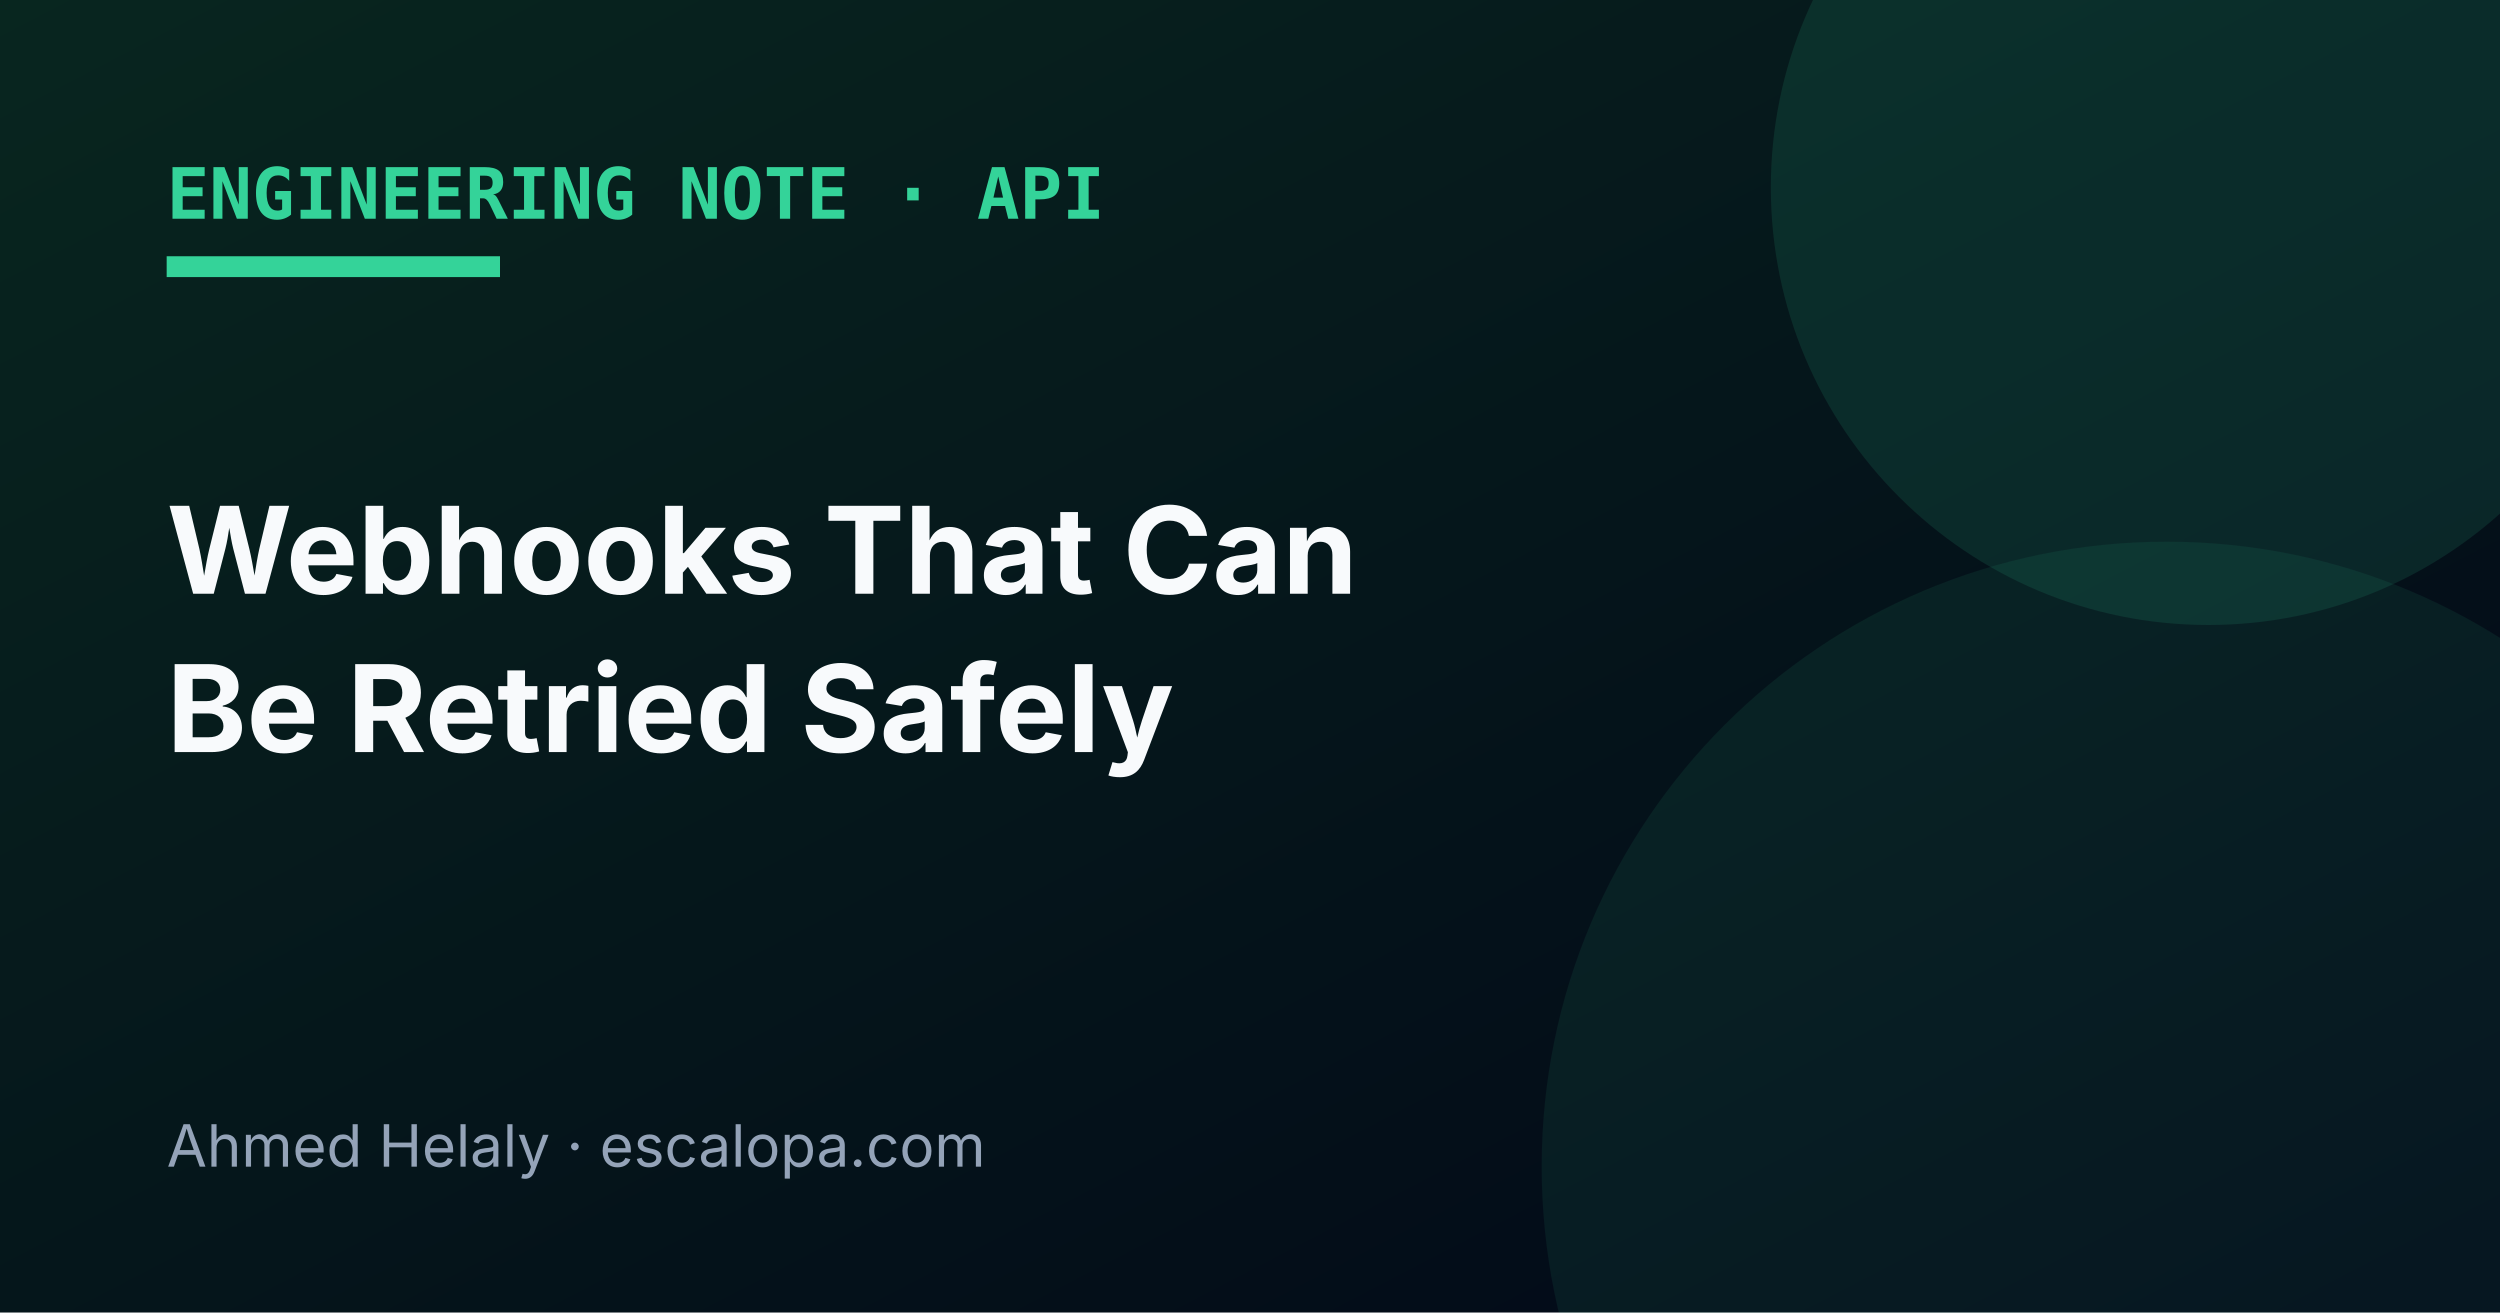
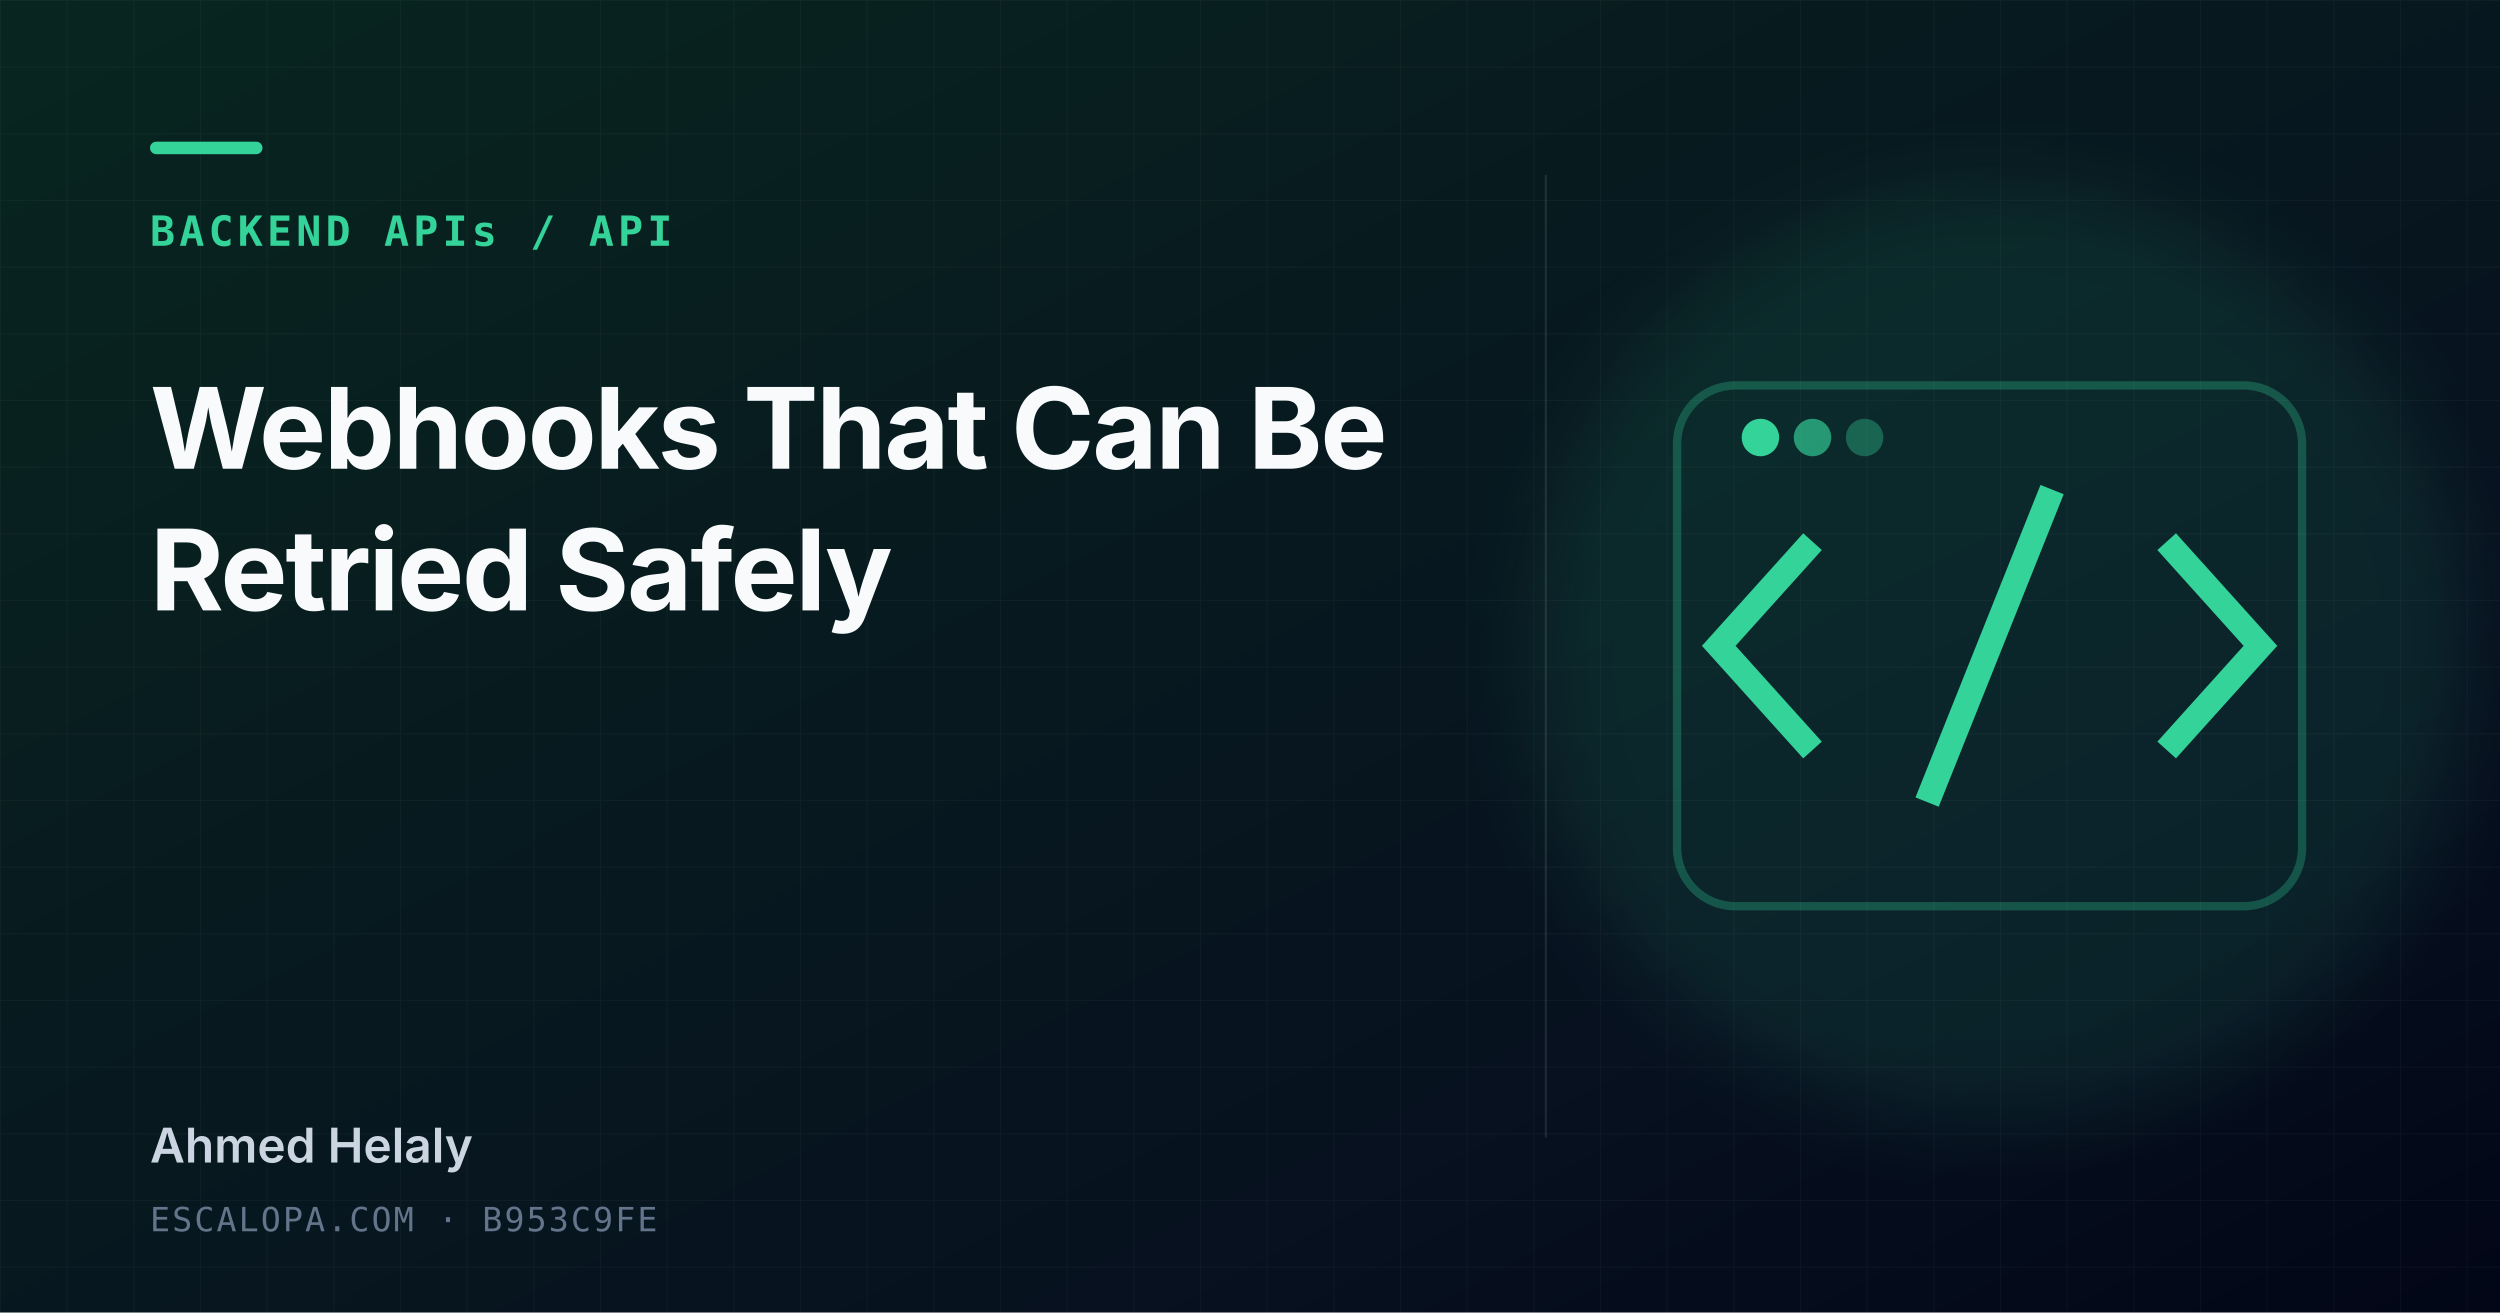
<svg xmlns="http://www.w3.org/2000/svg" width="1200" height="630" viewBox="0 0 1200 630" role="img" aria-label="Webhooks That Can Be Retried Safely">
  <defs>
    <linearGradient id="g" x1="0" y1="0" x2="1" y2="1">
      <stop stop-color="#08261f" />
+       <stop offset=".72" stop-color="#07111f" />
      <stop offset="1" stop-color="#020617" />
    </linearGradient>
+     <pattern id="grid" width="32" height="32" patternUnits="userSpaceOnUse">
+       <path d="M32 0H0v32" fill="none" stroke="#fff" stroke-width="1" opacity=".035" />
+     </pattern>
+     <filter id="glow">
+       <feGaussianBlur stdDeviation="18" />
+     </filter>
  </defs>
  <rect width="1200" height="630" fill="url(#g)" />
-   <circle cx="1060" cy="90" r="210" fill="#34d399" opacity=".12" />
-   <circle cx="1040" cy="560" r="300" fill="#34d399" opacity=".08" />
-   <path d="M80 128h160" stroke="#34d399" stroke-width="10" />
-   <text x="80" y="105" fill="#34d399" font-family="ui-monospace,monospace" font-size="34" font-weight="700">ENGINEERING NOTE · API</text>
-   <text x="80" y="285" fill="#f8fafc" font-family="Inter,Arial,sans-serif" font-size="58" font-weight="700">
-     <tspan x="80">Webhooks That Can</tspan>
-     <tspan x="80" dy="76">Be Retried Safely</tspan>
+   <rect width="1200" height="630" fill="url(#grid)" />
+   <circle cx="960" cy="315" r="225" fill="#34d399" opacity=".10" filter="url(#glow)" />
+   <path d="M742 84v462" stroke="#fff" stroke-width="1" opacity=".1" />
+   <rect x="72" y="68" width="54" height="6" rx="3" fill="#34d399" />
+   <text x="72" y="118" fill="#34d399" font-family="ui-monospace,SFMono-Regular,monospace" font-size="20" font-weight="700" letter-spacing="2">BACKEND APIs / API</text>
+   <text x="72" y="225" fill="#f8fafc" font-family="Inter,Arial,sans-serif" font-size="54" font-weight="720" letter-spacing="-1">
+     <tspan x="72" dy="0">Webhooks That Can Be</tspan>
+     <tspan x="72" dy="68">Retried Safely</tspan>
  </text>
-   <text x="80" y="560" fill="#94a3b8" font-family="Inter,Arial,sans-serif" font-size="28">Ahmed Helaly · escalopa.com</text>
+   <g fill="none" stroke="#34d399" stroke-width="4">
+     <rect x="805" y="185" width="300" height="250" rx="28" opacity=".28" />
+     <path d="M870 260 825 310l45 50M1040 260l45 50-45 50M985 235l-60 150" stroke-width="12" />
+     <circle cx="845" cy="210" r="7" fill="#34d399" />
+     <circle cx="870" cy="210" r="7" fill="#34d399" opacity=".65" />
+     <circle cx="895" cy="210" r="7" fill="#34d399" opacity=".35" />
+   </g>
+   <text x="72" y="558" fill="#cbd5e1" font-family="Inter,Arial,sans-serif" font-size="23" font-weight="600">Ahmed Helaly</text>
+   <text x="72" y="591" fill="#64748b" font-family="ui-monospace,SFMono-Regular,monospace" font-size="16" letter-spacing="1">ESCALOPA.COM  ·  B953C9FE</text>
</svg>
